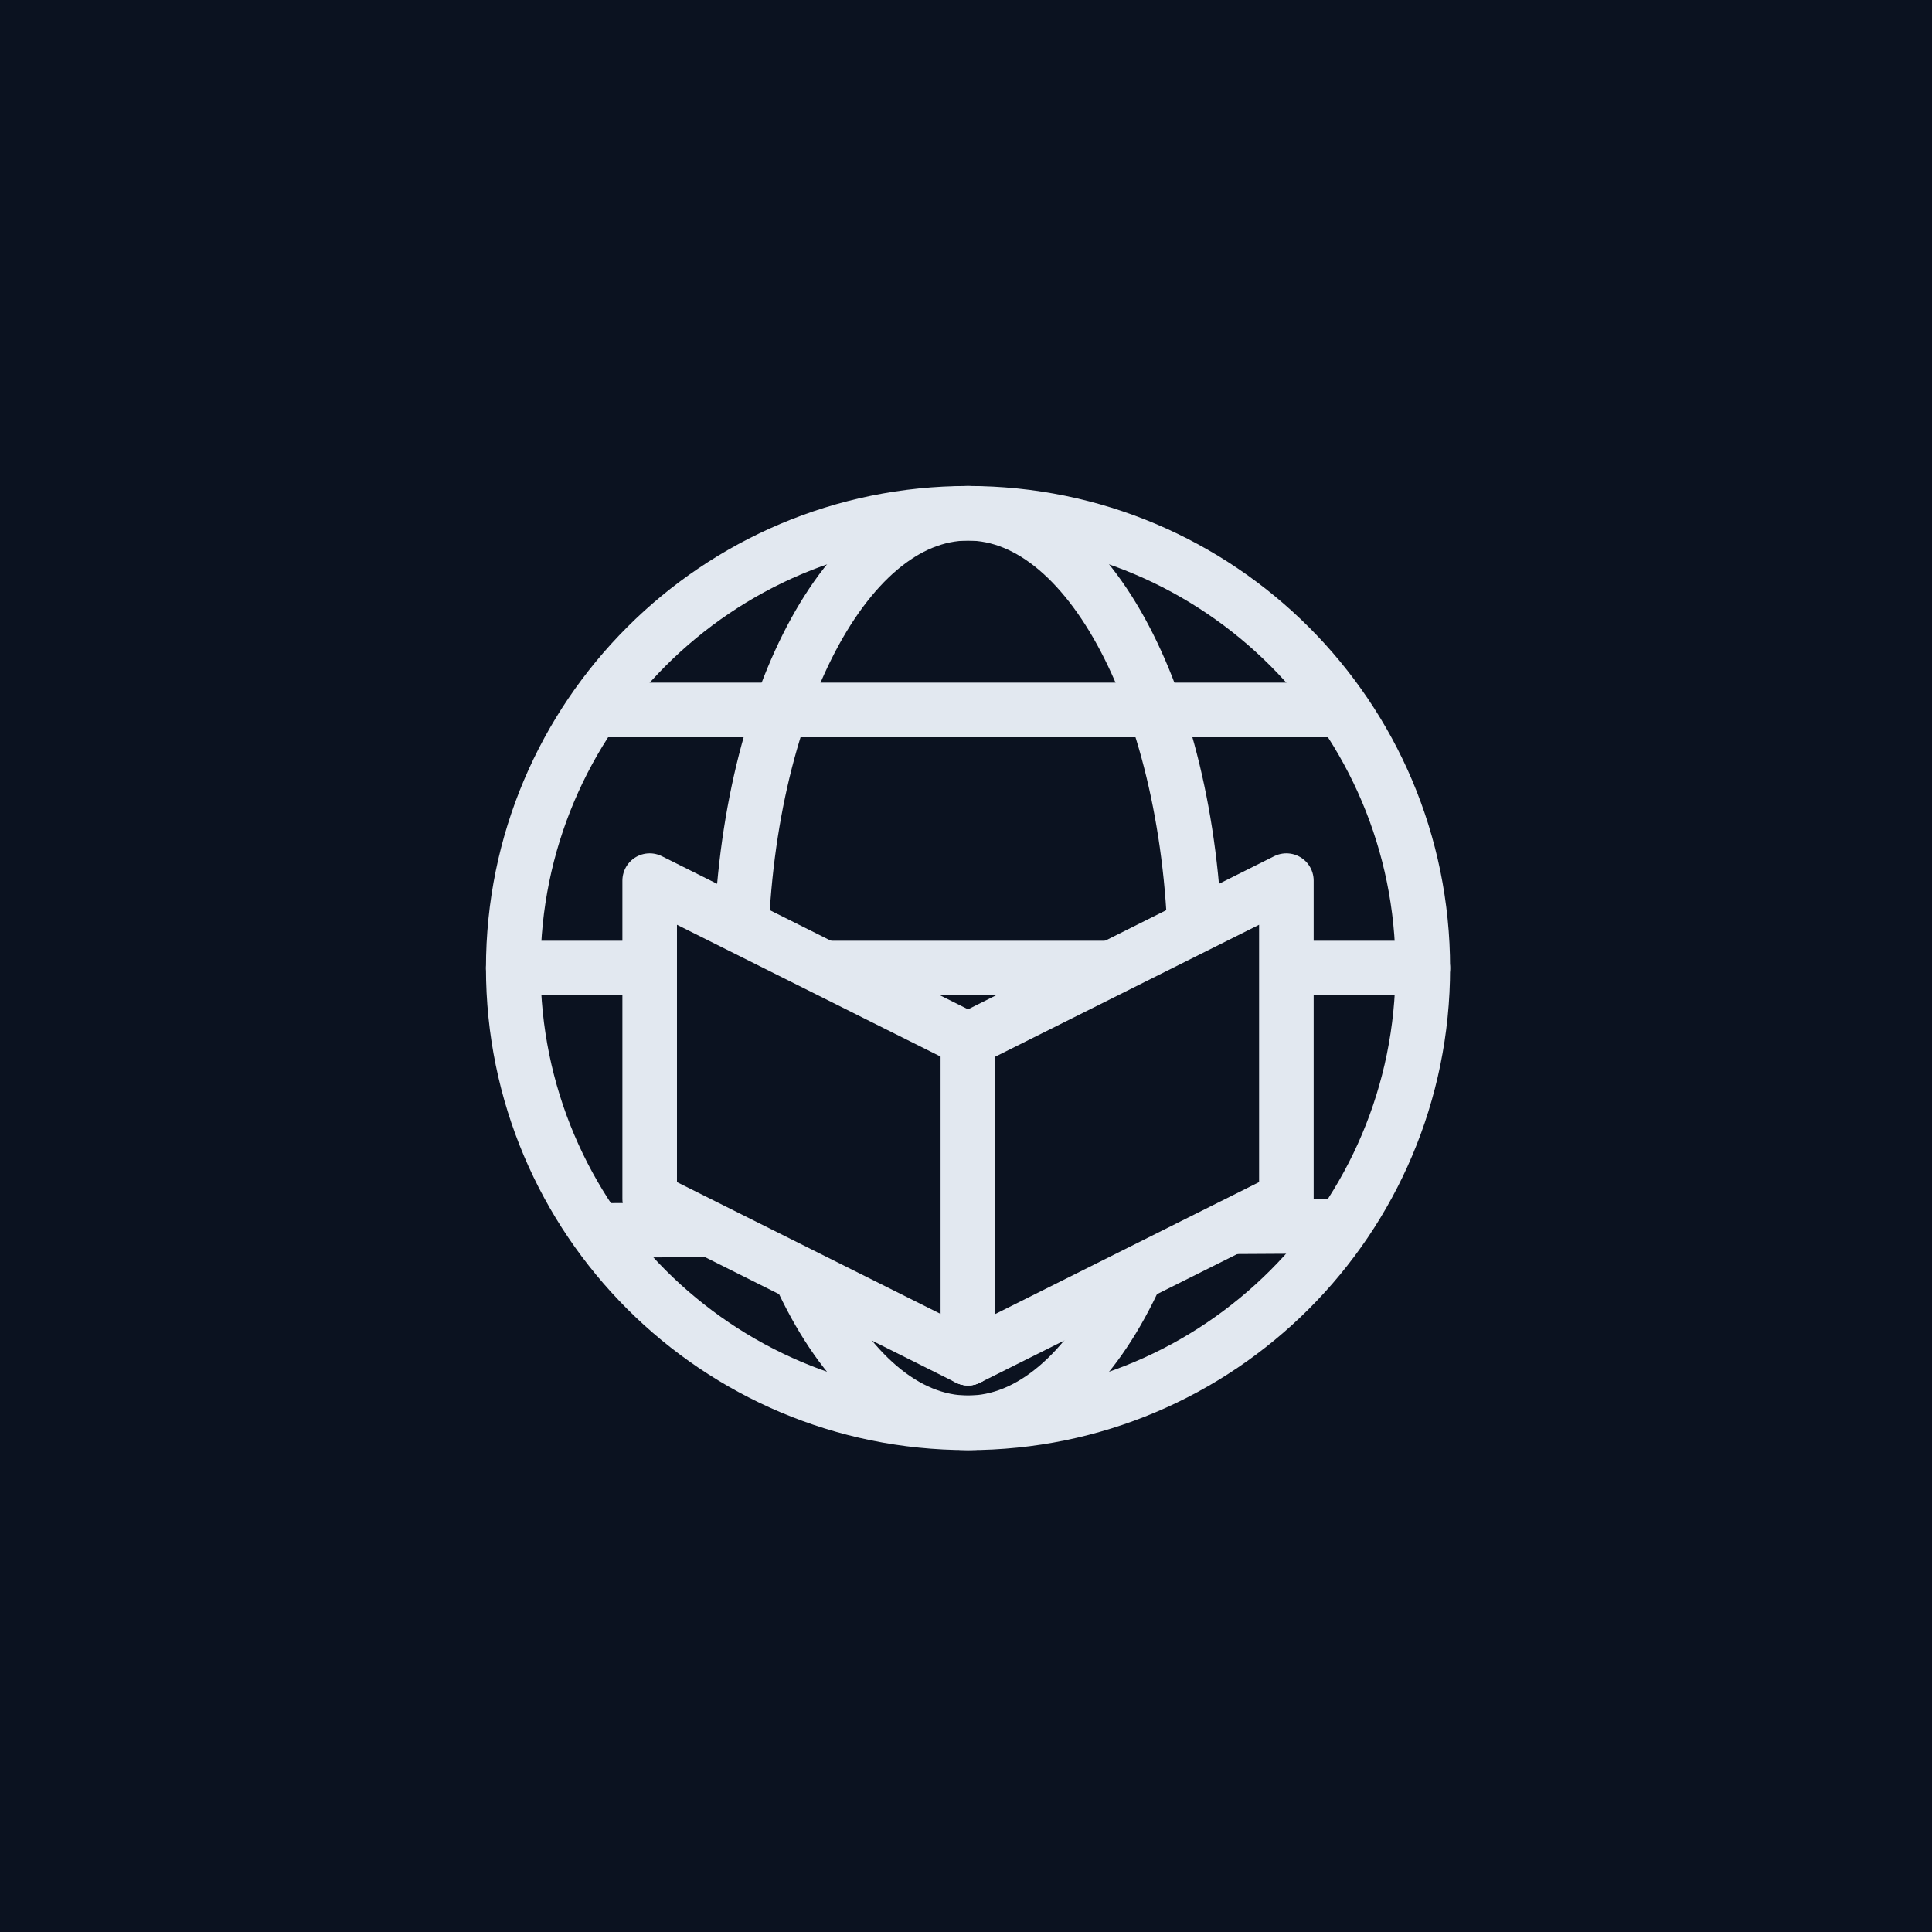
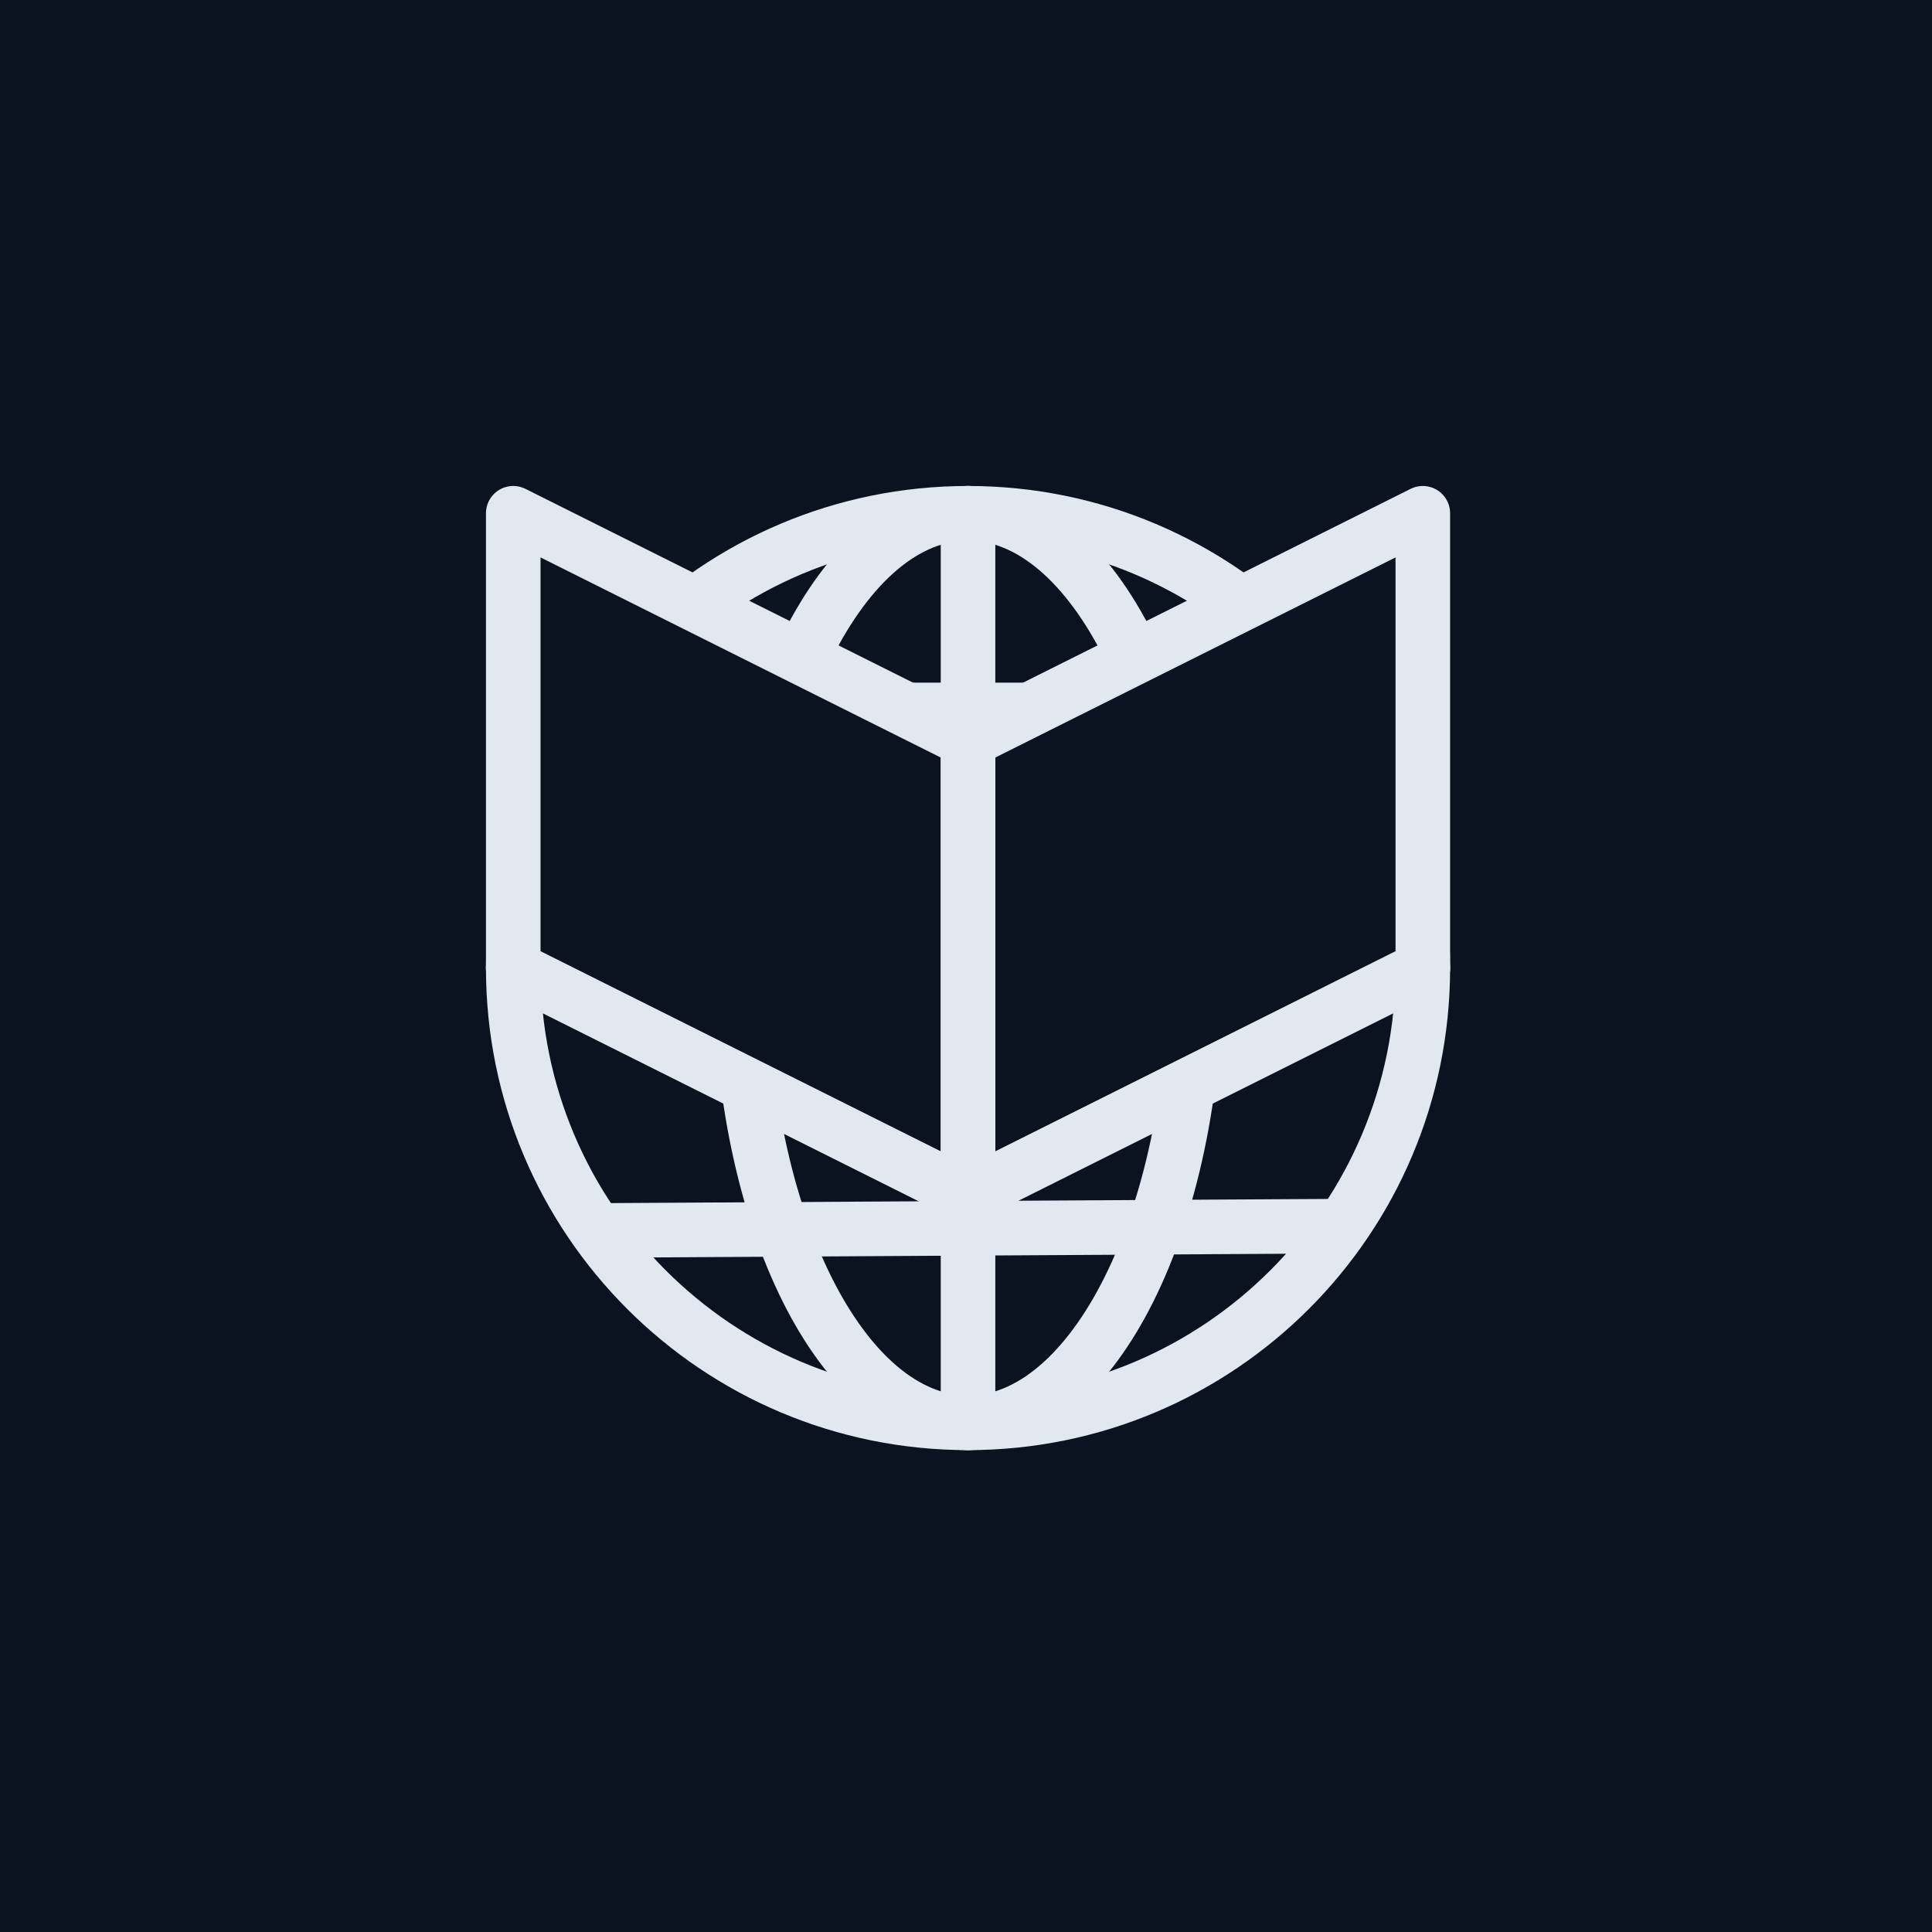
<svg xmlns="http://www.w3.org/2000/svg" viewBox="0 0 64 64" width="64" height="64" role="img" aria-label="Terramentor">
  <rect x="0" y="0" width="64" height="64" rx="0" fill="#0b1220" />
  <g transform="translate(16.587 16.331) scale(0.083)" fill="#0b1220" stroke="#e2e8f0" stroke-width="21.781" stroke-linejoin="round" stroke-linecap="round">
    <clipPath id="tm-cull-1btj854">
-       <path clip-rule="evenodd" d="M-400 -400 H800 V800 H-400 Z M313.567 154.706 L186.51 218.238 L186.51 345.295 L313.567 281.763 Z M59.453 154.706 L186.51 218.238 L186.51 345.295 L59.453 281.763 Z" />
+       <path clip-rule="evenodd" d="M-400 -400 H800 V800 H-400 Z M368.02 8.09 L186.51 98.85 L186.51 280.36 L368.02 189.6 Z M5 8.09 L186.51 98.85 L186.51 280.36 L5 189.6 Z" />
    </clipPath>
    <g clip-path="url(#tm-cull-1btj854)">
      <circle cx="186.51" cy="189.6" r="181.51" />
      <g fill="none">
        <ellipse cx="186.51" cy="189.6" rx="90.76" ry="181.51" />
        <line x1="334.58" y1="86.59" x2="38.44" y2="86.59" />
        <line x1="335.38" y1="292.61" x2="38.72" y2="294.33" />
        <line x1="368.02" y1="189.6" x2="5" y2="189.6" />
      </g>
    </g>
-     <polygon points="313.567 154.706 186.51 218.238 186.51 345.295 313.567 281.763" />
-     <polygon points="59.453 154.706 186.51 218.238 186.51 345.295 59.453 281.763" />
-     <line fill="none" x1="186.51" y1="218.238" x2="186.51" y2="345.295" />
+     <polygon points="368.02 8.09 186.51 98.85 186.51 280.36 368.02 189.6" />
+     <polygon points="5 8.09 186.51 98.85 186.51 280.36 5 189.6" />
+     <line fill="none" x1="186.51" y1="8.09" x2="186.51" y2="371.11" />
  </g>
</svg>
